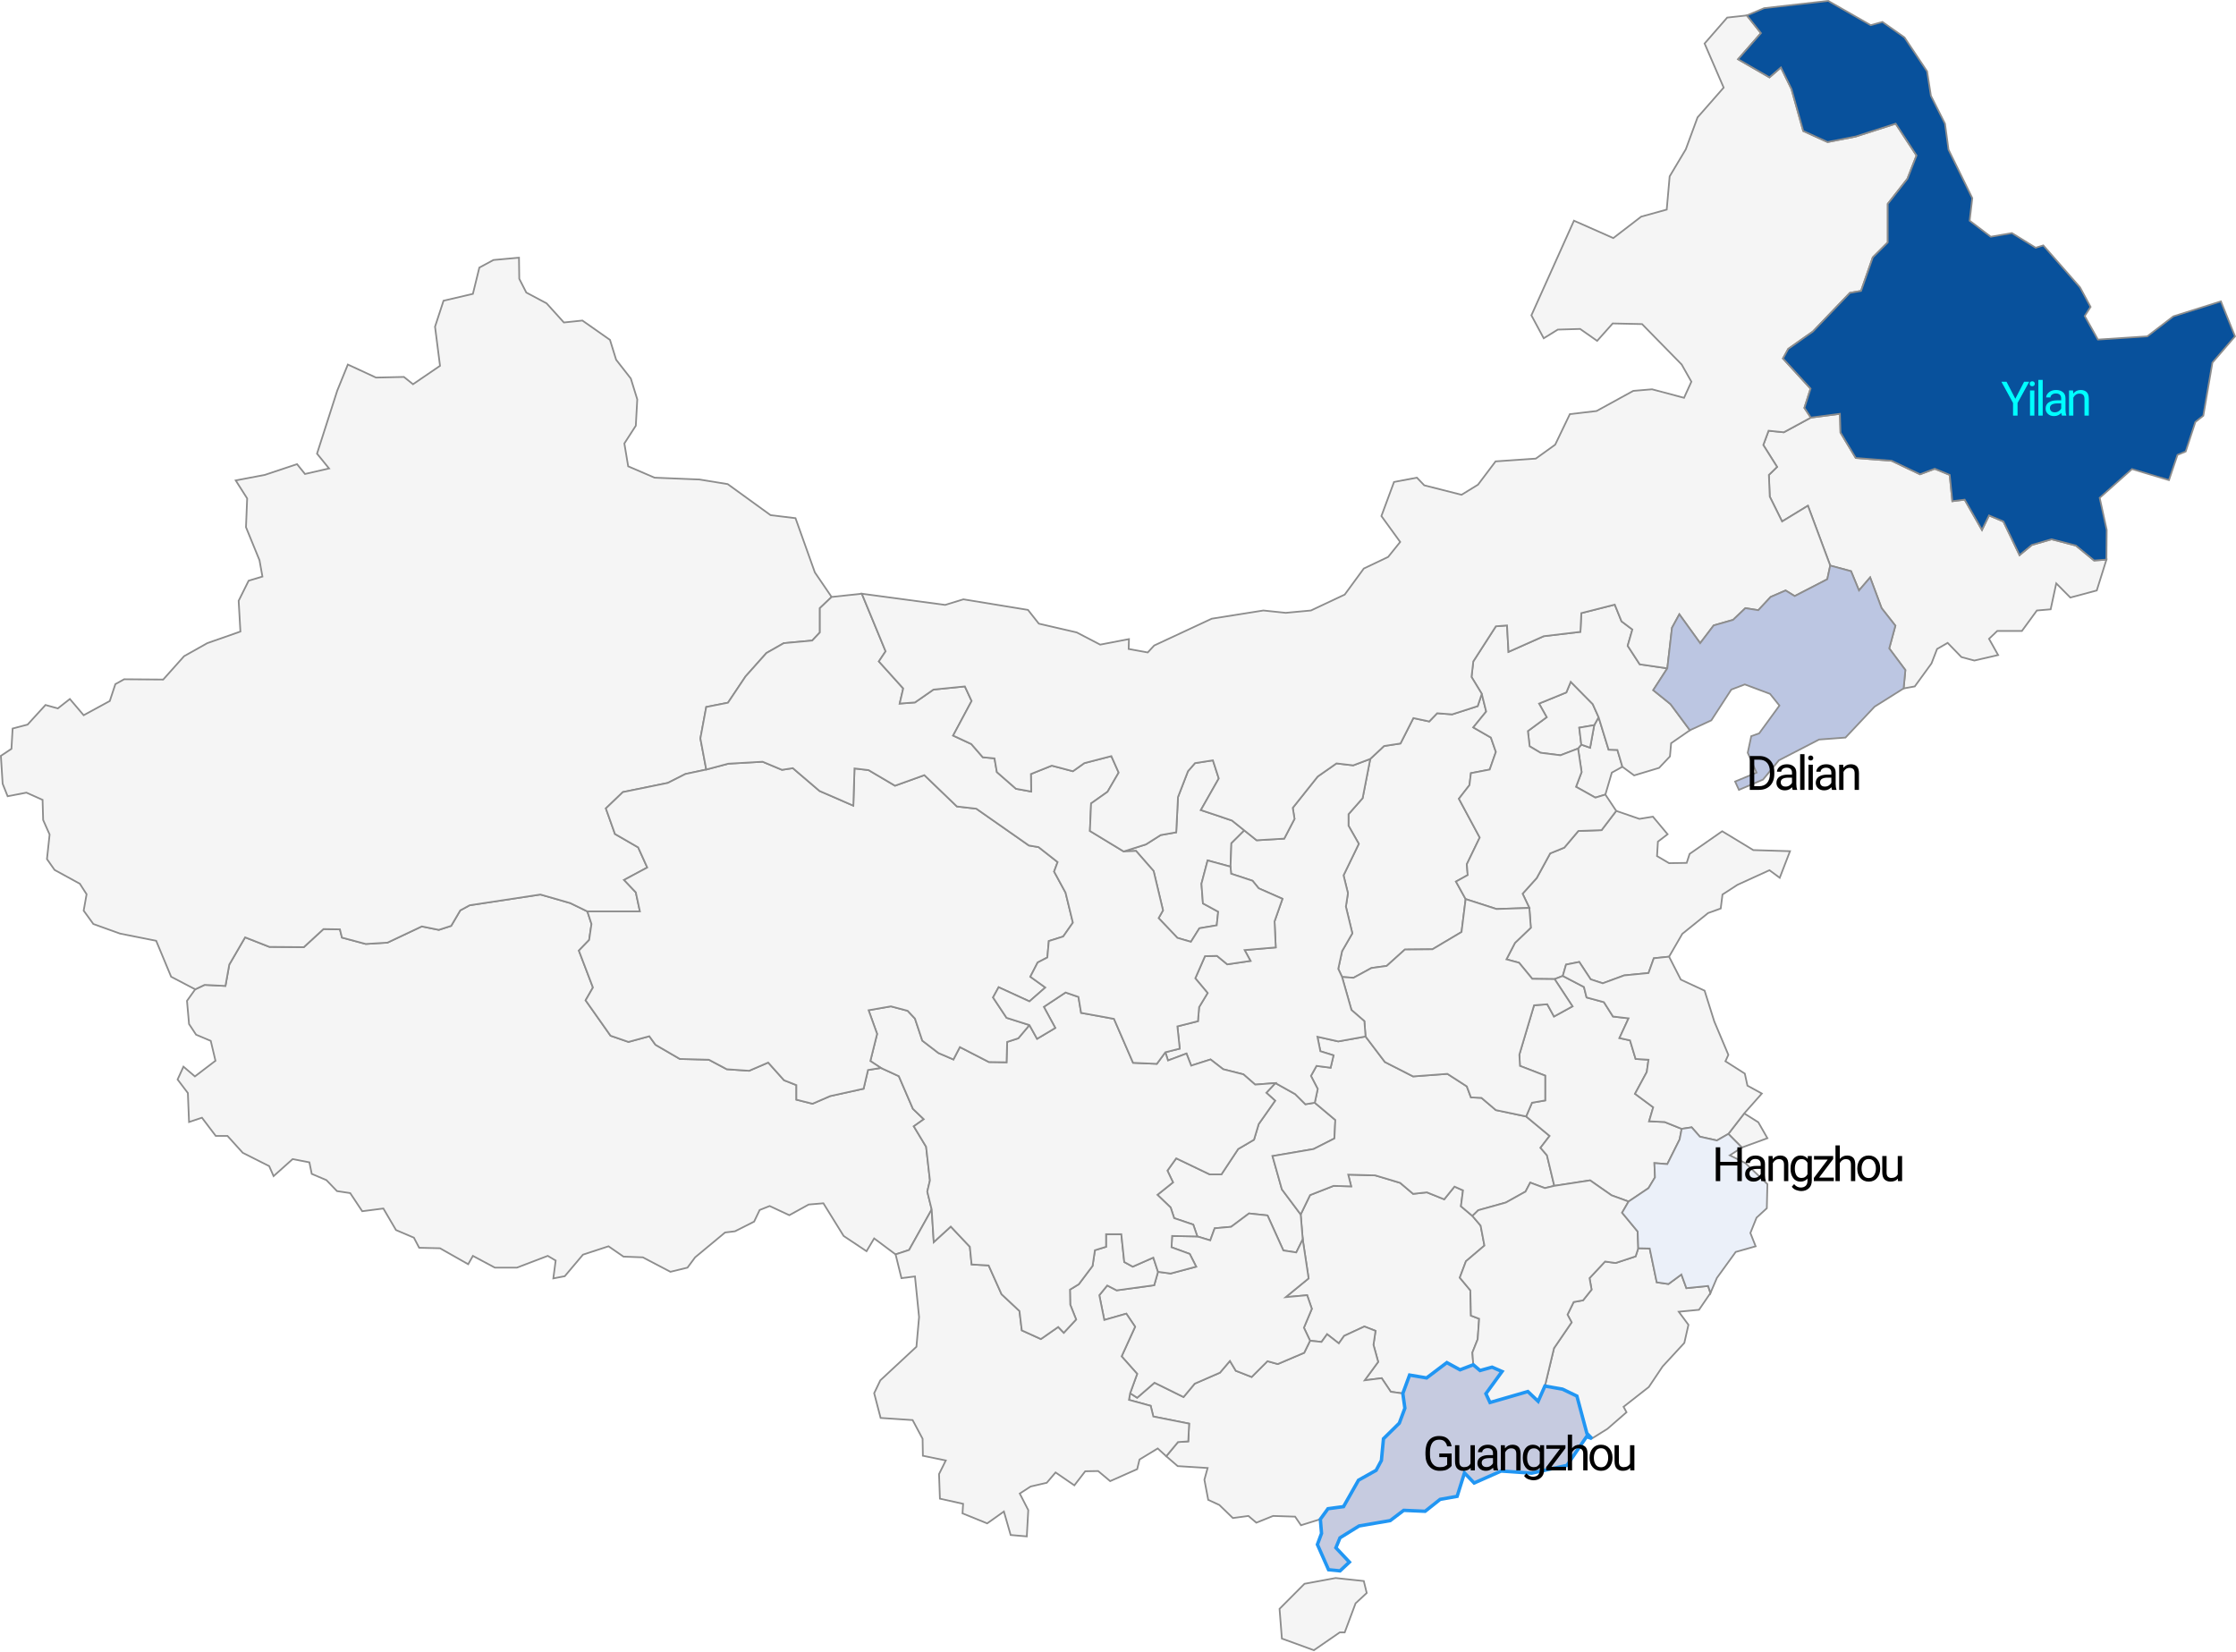
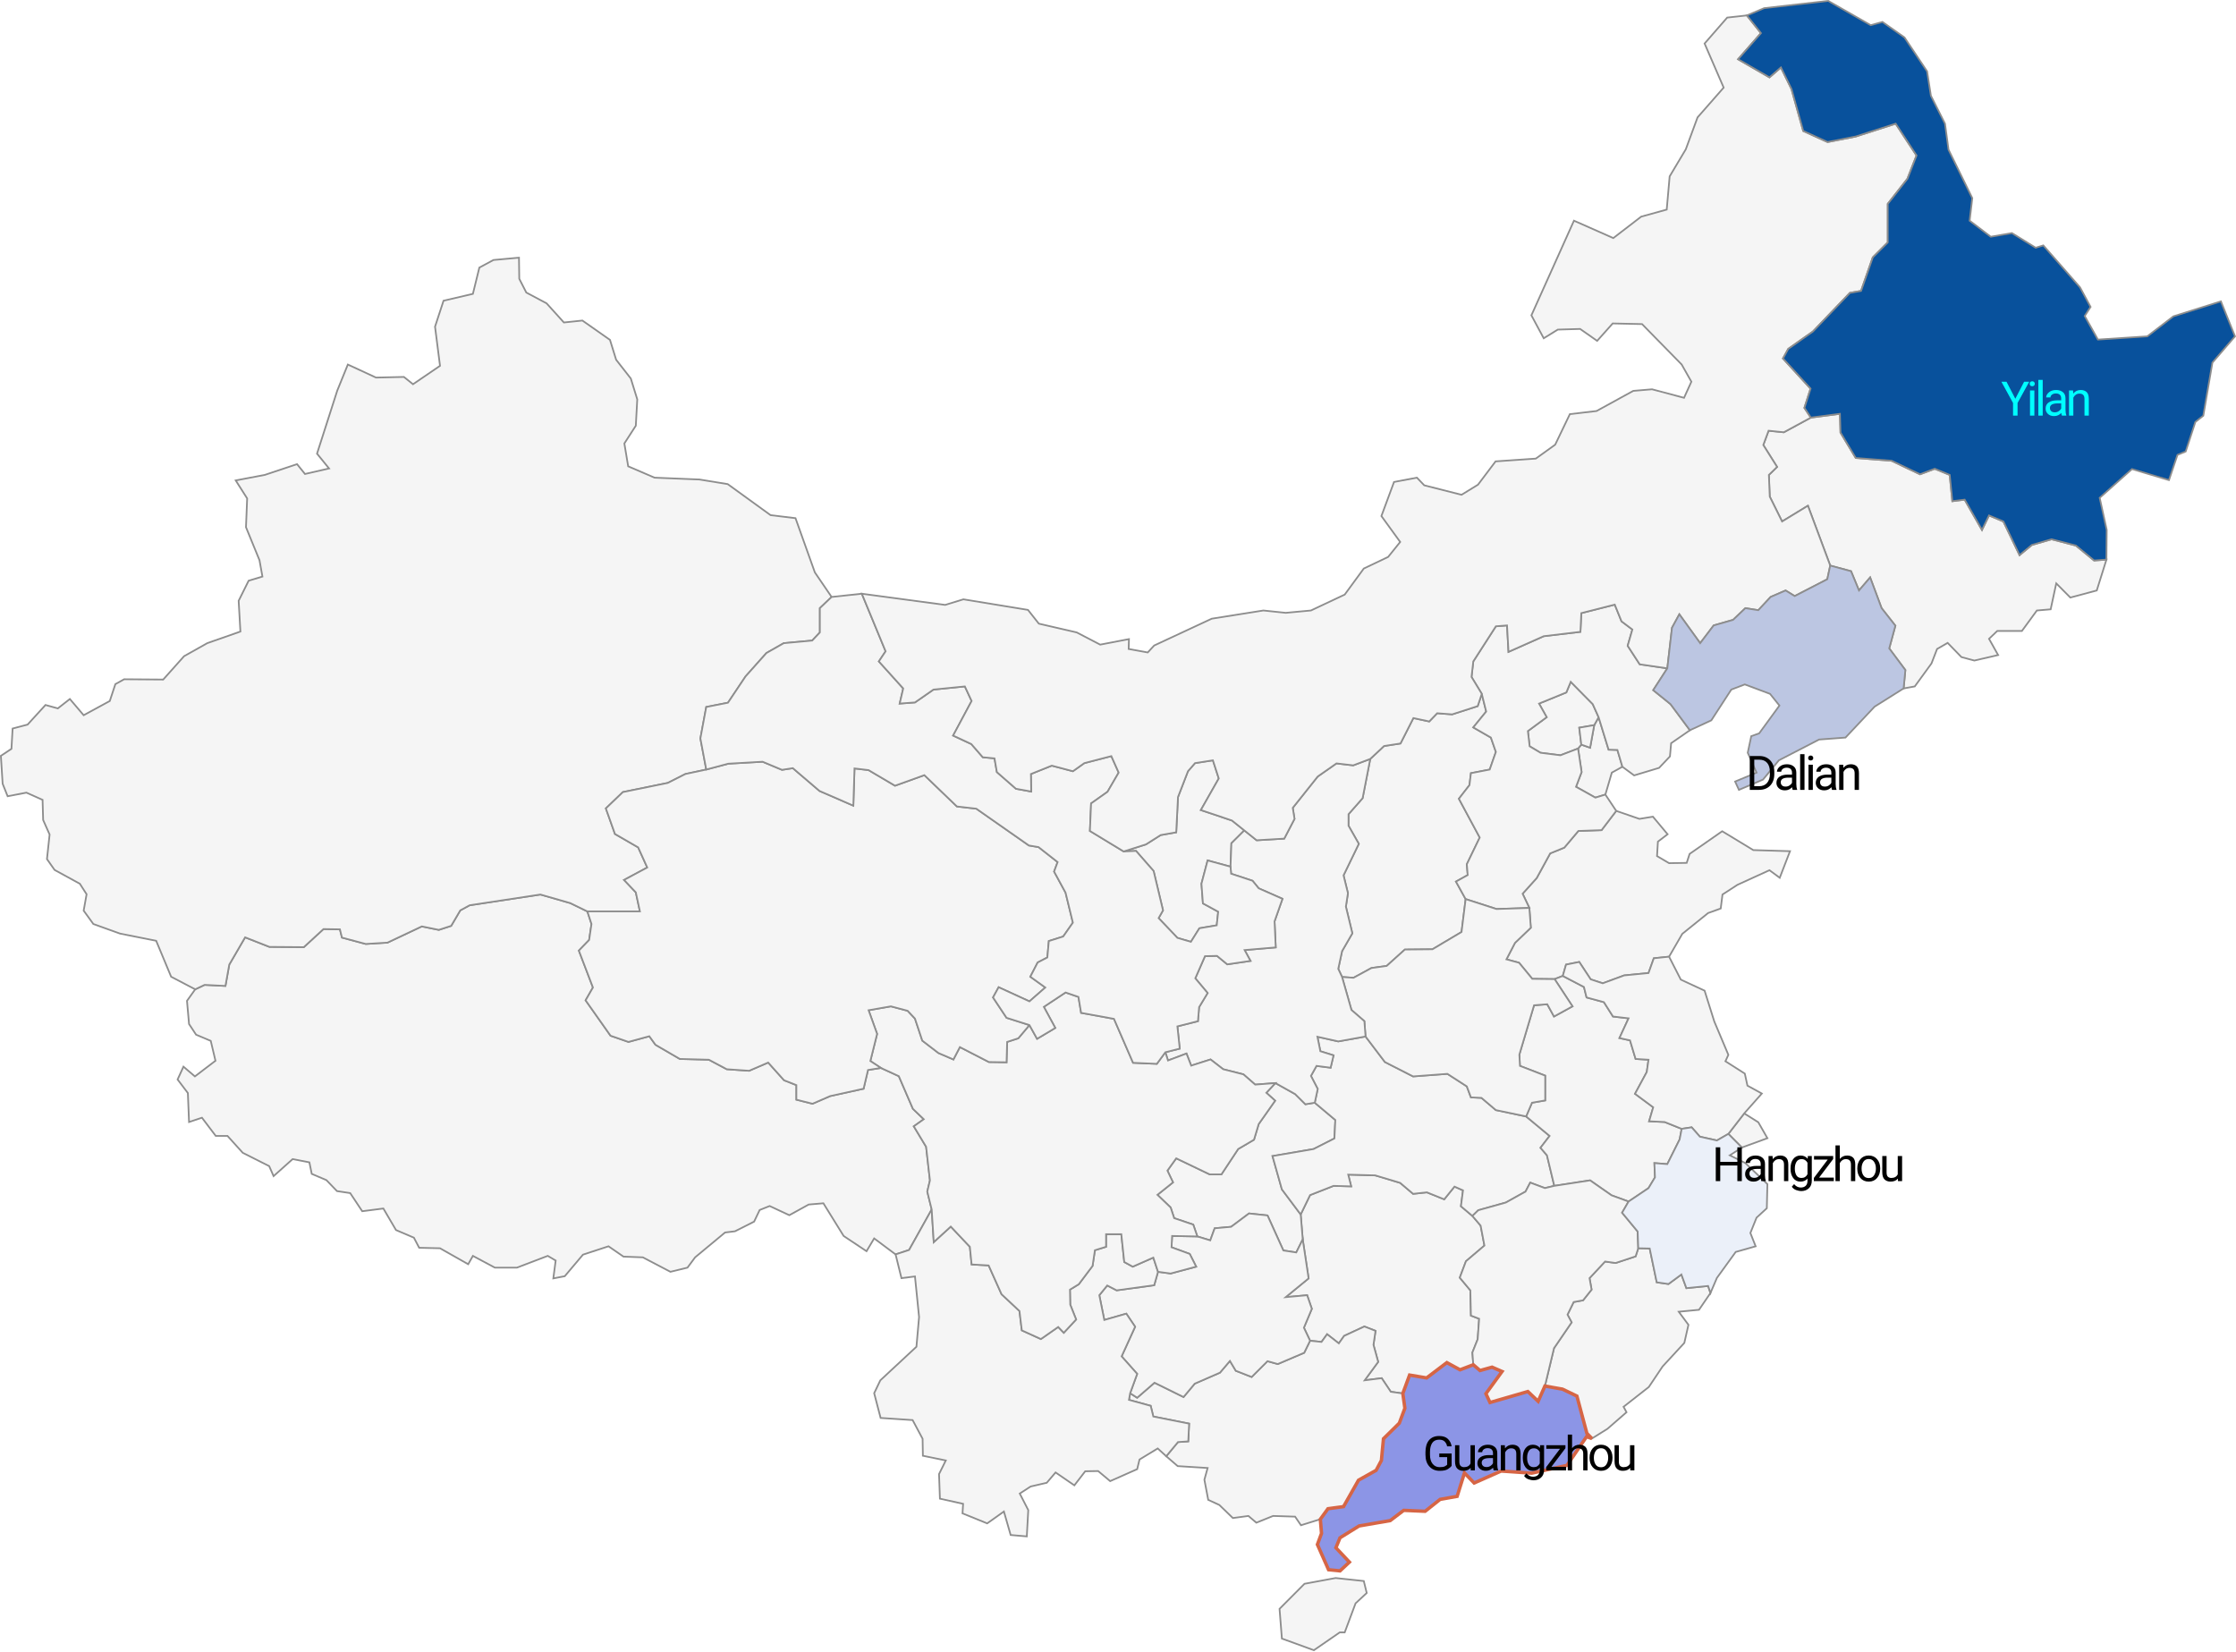
<svg xmlns="http://www.w3.org/2000/svg" viewBox="0 0 173.887 128.402" version="1.1" id="svg8">
  <defs id="defs2" />
  <g id="layer1" transform="translate(-20.40193,-19.6202)">
    <g style="font-family:'Ruda', Helvetica, Arial, sans-serif" id="g3802" transform="matrix(0.2645833,0,0,0.2645833,3.772494,6.6968)">
      <path id="path3713" d="m 235.494,316.728 1.208,3.693 -0.69,4.697 -3.02,3.12 4.14,10.847 -2.156,3.771 7.334,10.4 5.263,1.825 6.125,-1.673 1.812,2.509 7.161,4.168 8.542,0.227 5.263,2.796 6.557,0.452 5.608,-2.416 4.659,5.204 3.624,1.428 v 4.276 l 4.745,1.197 5.177,-2.246 9.835,-2.175 1.294,-5.494 3.797,-0.604 5.263,2.413 4.141,9.601 3.192,3.059 -2.933,2.084 3.623,6.01 1.122,9.876 -0.776,3.299 1.294,5.26 -6.644,11.9 -3.968,1.3 -6.299,-4.699 -2.243,3.76 -6.73,-4.484 -5.953,-9.601 -4.314,0.365 -5.694,3.134 -5.78,-2.696 -2.934,1.167 -1.64,3.421 -5.608,2.832 -2.933,0.363 -8.8,7.303 -2.244,3.025 -5.004,1.223 -8.11,-4.248 -5.694,-0.216 -4.4,-3.033 -7.507,2.456 -5.349,6.334 -3.365,0.646 0.69,-5.25 -2.329,-1.37 -9.06,3.458 h -6.47 l -6.47,-3.457 -1.381,2.45 -8.283,-4.688 -6.126,-0.145 -1.553,-2.966 -5.263,-2.248 -3.71,-6.328 -6.212,0.802 -3.537,-5.331 -3.882,-0.586 -3.106,-3.226 -4.314,-1.836 -0.69,-3.387 -4.918,-0.959 -5.609,5.007 -1.294,-2.943 -7.765,-3.91 -4.486,-4.96 h -3.451 l -4.055,-5.355 -3.797,1.266 -0.345,-8.518 -3.02,-3.982 1.726,-3.77 3.365,2.866 6.04,-4.603 -1.381,-5.838 -4.314,-1.825 -2.07,-3.126 -0.605,-6.816 2.416,-3.385 2.761,-1.311 6.126,0.308 1.122,-6.265 4.659,-8.02 7.16,2.81 10.095,0.078 5.78,-5.314 4.832,0.078 0.604,2.426 6.989,1.874 6.384,-0.39 10.095,-4.772 5.004,1.019 3.624,-1.176 2.674,-4.557 2.761,-1.498 20.793,-3.159 8.8,2.528 z" class="datamap-subunit" style="fill:#f5f5f5;stroke:#8d8d8d;stroke-width:0.5" />
      <path id="path3715" d="m 307.277,224.301 -3.451,3.285 v 7.135 l -2.243,2.394 -8.37,0.769 -5.09,2.896 -6.126,6.865 -5.176,7.737 -6.385,1.255 -1.725,9.239 1.725,9.15 -6.125,1.313 -5.177,2.619 -13.2,2.693 -5.005,4.797 2.675,7.514 6.816,3.937 2.674,5.916 -6.816,3.66 3.452,3.648 1.207,5.605 h -15.443 l -5.004,-2.444 -8.8,-2.528 -20.794,3.16 -2.76,1.497 -2.675,4.557 -3.624,1.176 -5.004,-1.019 -10.095,4.772 -6.384,0.39 -6.989,-1.874 -0.604,-2.426 -4.831,-0.078 -5.78,5.314 -10.095,-0.078 -7.161,-2.81 -4.66,8.02 -1.121,6.265 -6.126,-0.308 -2.76,1.31 -7.076,-3.704 -4.4,-10.568 -10.612,-2.11 -7.851,-2.82 -2.847,-3.93 0.862,-4.815 -1.984,-3.09 -7.42,-4.055 -2.243,-3.191 0.776,-7.218 -1.898,-4.275 -0.172,-5.918 -4.746,-2.116 -5.521,1.059 -1.467,-3.67 -0.518,-8.205 3.106,-2.062 0.345,-5.964 4.4,-1.163 5.263,-5.758 3.624,1.004 3.538,-2.763 4.055,4.768 7.678,-4.18 1.64,-4.958 2.588,-1.433 11.475,0.085 6.126,-6.859 6.816,-3.831 9.75,-3.42 -0.519,-9.038 2.934,-5.9 4.055,-1.22 -0.863,-4.809 -3.969,-9.694 0.345,-8.459 -3.364,-5.294 8.541,-1.622 9.49,-3.162 2.33,2.891 7.075,-1.625 -3.537,-4.35 5.953,-18.547 3.106,-7.647 8.283,3.832 8.196,-0.187 2.675,2.143 7.937,-5.413 -1.467,-11.503 2.502,-7.63 8.628,-2.015 1.898,-7.72 4.142,-2.233 7.506,-0.681 0.086,6.204 2.07,4.046 5.954,3.165 5.09,5.629 5.436,-0.57 8.11,5.688 1.812,5.839 4.314,5.518 1.898,6.13 -0.431,7.738 -3.365,5.212 1.121,6.719 7.765,3.34 13.2,0.54 8.284,1.35 12.596,9.122 7.334,0.89 5.694,15.943 z m 121.307,68.614 -3.796,3.78 -0.26,6.88 -6.729,-1.835 -1.812,6.847 0.432,5.776 4.486,2.443 -0.431,4.008 -5.09,0.862 -2.503,3.989 -3.969,-1.172 -5.521,-5.799 1.294,-2.281 -2.761,-11.562 -5.177,-5.91 -3.623,0.16 6.557,-2.085 4.314,-2.732 4.572,-0.805 0.518,-10.362 2.933,-7.598 2.071,-2.381 5.263,-0.823 1.726,5.334 -5.263,9.285 9.145,3.076 z m 65.053,20.185 -1.207,9.672 -8.542,5.076 -8.11,0.078 -5.35,4.819 -4.486,0.62 -5.263,2.864 -3.365,-0.232 -1.121,-2.4 1.121,-5.204 3.02,-5.23 -1.898,-7.853 0.604,-3.95 -1.294,-5.236 4.486,-9.268 -3.02,-5.312 v -3.395 l 4.142,-4.707 2.243,-11.538 4.055,-3.794 4.832,-0.744 3.796,-7.473 4.659,1 2.33,-2.418 4.4,0.334 7.506,-2.423 1.208,-3.604 1.294,5.192 -3.796,4.666 5.176,2.987 1.467,4.217 -1.812,5.183 -5.522,1.066 -0.431,3.518 -3.106,3.994 6.126,11.403 -3.796,7.85 0.258,3.187 -3.45,1.907 z m 1.985,93.126 2.416,2.836 1.121,5.87 -5.435,4.619 -1.812,4.818 3.106,3.727 0.172,7.425 2.416,0.925 -0.431,6.034 -1.553,3.89 0.259,3.599 -3.883,1.479 -3.882,-2.113 -5.954,4.504 -5.004,-0.843 -1.984,5.404 -3.537,-0.49 -2.675,-4 -5.004,0.632 3.969,-5.419 -1.38,-5.015 0.603,-4.11 -3.278,-1.277 -5.954,2.767 -1.553,2.196 -3.45,-2.692 -1.64,2.267 -3.365,-0.354 -1.812,-3.83 2.33,-5.55 -1.38,-3.998 -6.299,0.572 6.73,-5.515 -1.726,-11.461 -0.604,-7.334 2.761,-5.693 6.902,-2.71 5.177,0.147 -0.863,-3.45 7.938,0.22 7.333,2.204 3.797,3.223 4.055,-0.439 5.09,2.048 3.02,-3.732 2.502,1.099 -0.604,4.678 z m -31.06,110.822 -3.279,3.039 -3.192,8.548 h -1.467 l -7.592,5.231 -9.405,-3.419 -0.69,-8.742 7.334,-7.362 9.145,-1.692 8.283,0.88 z" class="datamap-subunit" style="fill:#f5f5f5;stroke:#8d8d8d;stroke-width:0.5" />
      <path id="path3717" d="m 449.29,372.95 6.04,5.076 -0.259,5.426 -6.126,3.11 -12.079,2.07 2.761,9.78 5.522,7.377 0.604,7.334 -1.898,3.831 -3.796,-0.577 -4.66,-10.297 -5.435,-0.582 -5.263,3.927 -4.831,0.435 -1.294,3.552 -3.797,-1.158 -1.208,-3.483 -5.608,-1.89 -1.035,-3.133 -3.882,-3.725 4.572,-3.663 -1.639,-3.453 2.588,-3.611 9.836,4.714 h 3.451 l 4.918,-7.448 4.659,-2.74 1.38,-4.604 4.832,-6.867 -2.588,-2.322 2.674,-2.854 5.78,3.228 3.02,2.996 z" class="datamap-subunit" style="fill:#f5f5f5;stroke:#8d8d8d;stroke-width:0.5" />
      <path id="path3719" d="m 511.41,376.983 6.903,5.727 -2.675,3.483 1.898,2.217 2.157,8.977 -2.76,0.66 -4.314,-1.614 -1.38,2.639 -5.782,3.217 -8.11,2.261 -1.725,1.676 -3.365,-2.842 0.604,-4.678 -2.502,-1.1 -3.02,3.733 -5.09,-2.048 -4.055,0.44 -3.797,-3.224 -7.333,-2.203 -7.938,-0.22 0.863,3.45 -5.177,-0.147 -6.902,2.71 -2.76,5.692 -5.523,-7.376 -2.76,-9.781 12.078,-2.07 6.126,-3.11 0.259,-5.426 -6.04,-5.076 0.863,-4.047 -1.984,-3.835 1.64,-2.942 4.14,0.529 0.863,-3.63 -3.882,-1.211 -0.863,-4.254 6.126,1.37 8.024,-1.446 5.694,7.509 8.283,4.225 10.094,-0.753 5.695,3.687 1.207,3.226 3.106,0.15 4.228,3.59 z" class="datamap-subunit" style="fill:#f5f5f5;stroke:#8d8d8d;stroke-width:0.5" />
      <path id="path3721" d="m 539.71,274.206 -3.106,1.723 -1.898,6.455 -2.934,0.895 -5.694,-3.178 1.64,-4.336 -1.036,-6.912 0.949,-1.156 2.588,0.909 1.208,-6.631 1.294,-2.332 2.934,9.54 2.588,0.083 z" class="datamap-subunit" style="fill:#f5f5f5;stroke:#8d8d8d;stroke-width:0.5" />
      <path id="path3723" d="m 681.982,213.322 -2.847,9.072 -7.765,2.08 -4.141,-4.166 -1.64,7.623 -4.055,0.345 -4.4,6.017 h -7.247 l -2.416,2.31 2.675,4.773 -6.989,1.613 -3.796,-1.019 -4.055,-4.172 -3.106,1.79 -1.64,4.25 -4.917,6.758 -3.279,0.589 0.518,-5.4 -4.745,-6.367 1.811,-6.669 -4.055,-5.163 -3.365,-9.02 -3.278,3.828 -2.33,-5.66 -6.125,-1.66 -6.557,-17.585 -7.593,4.629 -3.624,-7.31 -0.258,-6.38 2.415,-2.348 -4.055,-6.444 1.553,-4.201 4.487,0.457 7.937,-4.311 8.542,-1.105 0.172,5.508 4.487,7.47 10.526,0.815 8.369,3.978 4.314,-1.625 4.4,1.806 0.776,7.721 3.624,-0.447 5.09,8.898 2.071,-4.26 4.228,1.778 4.745,9.888 3.624,-2.99 5.78,-1.676 7.161,1.852 5.35,4.393 z" class="datamap-subunit" style="fill:#f5f5f5;stroke:#8d8d8d;stroke-width:0.5" />
      <path id="path3725" d="m 575.515,376.088 4.142,2.609 2.674,4.68 -7.506,2.742 -3.969,-4.003 z" class="datamap-subunit" style="fill:#f5f5f5;stroke:#8d8d8d;stroke-width:0.5" />
      <path id="path3727" d="m 553.428,330.027 -4.486,0.467 -1.553,4.343 -7.161,0.696 -6.299,2.318 -3.537,-1.158 -3.365,-5.112 -3.883,0.776 -0.949,3.33 -2.415,0.928 -6.557,-0.077 -3.883,-4.724 -3.71,-1.01 2.502,-4.827 4.66,-4.458 -0.432,-5.815 -1.985,-4.185 4.142,-4.6 3.968,-7.258 4.142,-1.682 4.141,-4.903 6.816,-0.242 4.314,-5.657 6.816,2.348 3.969,-0.647 4.314,5.165 -2.848,2.17 -0.258,4.248 3.537,2.078 5.177,-0.08 0.863,-2.638 9.576,-6.664 9.146,5.543 10.785,0.32 -3.02,7.82 -3.02,-2.228 -9.404,4.292 -4.4,2.852 -0.518,4.105 -3.71,1.339 -7.592,6.12 z" class="datamap-subunit" style="fill:#f5f5f5;stroke:#8d8d8d;stroke-width:0.5" />
      <path id="path3729" d="m 557.138,380.63 -0.604,3.119 -3.624,7.243 -3.796,-0.295 0.173,4.195 -1.898,3.154 -5.867,3.95 -5.004,-1.827 -6.299,-4.396 -10.526,1.614 -2.157,-8.977 -1.898,-2.217 2.675,-3.483 -6.902,-5.727 1.725,-4.033 3.883,-0.674 v -7.284 l -7.42,-2.866 -0.173,-3.327 4.314,-14.484 3.883,-0.307 1.984,3.601 5.436,-2.987 -5.263,-8.007 2.415,-0.927 6.212,3.243 0.777,3.08 5.09,1.383 2.675,4.215 4.573,0.536 -2.675,5.796 3.106,0.684 1.64,5.46 3.796,0.227 -0.518,3.625 -3.451,6.391 5.349,3.968 -1.208,4.103 4.573,0.223 z" class="datamap-subunit" style="fill:#f5f5f5;stroke:#8d8d8d;stroke-width:0.5" />
      <path id="path3731" d="m 532.721,259.643 -1.294,2.332 -4.4,0.748 0.604,4.974 -0.95,1.156 -5.176,1.98 -5.867,-0.742 -3.192,-1.898 -0.518,-4.473 5.522,-4.077 -2.243,-4.01 8.024,-3.271 1.294,-3.114 6.47,6.552 z" class="datamap-subunit" style="fill:#f5f5f5;stroke:#8d8d8d;stroke-width:0.5" />
      <path id="path3733" d="m 527.63,267.697 -0.603,-4.974 4.4,-0.748 -1.208,6.63 z m 25.28,-22.42 -4.141,6.413 5.09,4.11 5.695,7.67 -5.522,3.813 -0.345,3.88 -3.192,3.371 -7.334,2.215 -3.451,-2.543 -1.467,-4.94 -2.588,-0.082 -2.934,-9.54 -1.725,-3.844 -6.471,-6.552 -1.294,3.114 -8.024,3.27 2.243,4.011 -5.522,4.077 0.518,4.473 3.192,1.898 5.867,0.742 5.177,-1.98 1.035,6.912 -1.64,4.336 5.695,3.178 2.934,-0.895 3.192,4.793 -4.314,5.657 -6.816,0.242 -4.141,4.903 -4.142,1.682 -3.968,7.258 -4.142,4.6 1.985,4.185 -9.663,0.315 -9.06,-2.919 -2.847,-5.148 3.451,-1.907 -0.258,-3.187 3.796,-7.85 -6.126,-11.403 3.106,-3.994 0.431,-3.518 5.522,-1.066 1.812,-5.183 -1.467,-4.217 -5.176,-2.987 3.796,-4.666 -1.294,-5.192 -3.02,-4.968 0.518,-4.57 6.643,-10.323 3.279,-0.257 0.431,7.776 10.353,-4.607 10.785,-1.283 0.259,-5.498 9.836,-2.502 1.984,4.911 3.192,2.403 -1.38,4.787 3.537,5.44 z" class="datamap-subunit" style="fill:#f5f5f5;stroke:#8d8d8d;stroke-width:0.5" />
      <path id="path3735" d="m 512.36,315.704 0.431,5.815 -4.659,4.458 -2.502,4.827 3.71,1.01 3.883,4.724 6.557,0.077 5.263,8.007 -5.436,2.987 -1.984,-3.6 -3.883,0.306 -4.314,14.484 0.173,3.327 7.42,2.866 v 7.284 l -3.883,0.674 -1.725,4.033 -8.887,-1.865 -4.228,-3.59 -3.106,-0.15 -1.207,-3.226 -5.695,-3.687 -10.094,0.753 -8.283,-4.225 -5.694,-7.509 -0.345,-4.498 -3.797,-3.29 -2.76,-9.7 3.364,0.233 5.263,-2.864 4.487,-0.62 5.349,-4.819 8.11,-0.078 8.542,-5.076 1.207,-9.672 9.06,2.919 z" class="datamap-subunit" style="fill:#f5f5f5;stroke:#8d8d8d;stroke-width:0.5" />
      <path id="path3737" d="m 465.597,271.904 -2.243,11.538 -4.142,4.707 v 3.395 l 3.02,5.312 -4.486,9.268 1.294,5.236 -0.604,3.95 1.898,7.854 -3.02,5.23 -1.121,5.204 1.121,2.399 2.761,9.698 3.797,3.29 0.345,4.5 -8.024,1.444 -6.126,-1.369 0.863,4.254 3.882,1.212 -0.862,3.629 -4.142,-0.529 -1.64,2.942 1.985,3.835 -0.862,4.047 -2.761,0.449 -3.02,-2.996 -5.78,-3.228 -5.954,0.451 -3.451,-3.01 -5.953,-1.508 -3.71,-2.871 -5.695,1.814 -1.38,-3.555 -5.435,2.043 -0.777,-2.422 4.228,-1.062 -0.69,-6.542 6.039,-1.527 0.345,-4.134 2.502,-4.15 -3.624,-4.319 2.848,-6.511 3.537,-0.078 3.02,2.485 6.816,-1.009 -1.726,-3.188 9.146,-0.78 -0.346,-7.665 2.33,-6.616 -6.989,-3.086 -1.811,-2.221 -6.299,-2.067 -0.172,-2.071 0.259,-6.88 3.796,-3.781 3.623,2.897 8.11,-0.482 3.02,-5.805 -0.517,-3.24 7.333,-9.209 5.522,-3.856 4.918,0.575 z" class="datamap-subunit" style="fill:#f5f5f5;stroke:#8d8d8d;stroke-width:0.5" />
      <path id="path3741" d="m 575.515,376.088 -4.659,6.028 -3.365,1.929 -5.004,-1.112 -2.416,-2.748 -2.933,0.446 -5.004,-2.009 -4.573,-0.223 1.208,-4.103 -5.35,-3.968 3.452,-6.39 0.518,-3.626 -3.797,-0.227 -1.639,-5.46 -3.106,-0.684 2.675,-5.796 -4.573,-0.536 -2.675,-4.215 -5.09,-1.383 -0.777,-3.08 -6.212,-3.243 0.95,-3.331 3.882,-0.776 3.365,5.112 3.537,1.158 6.299,-2.318 7.16,-0.696 1.554,-4.343 4.486,-0.467 3.451,6.743 6.989,3.24 2.847,9.052 4.141,9.812 -0.863,1.892 5.695,3.624 0.776,3.537 4.228,2.327 z" class="datamap-subunit" style="fill:#f5f5f5;stroke:#8d8d8d;stroke-width:0.5" />
      <path id="path3745" d="m 565.593,428.884 -3.365,4.927 -5.953,0.57 2.847,3.842 -1.207,5.32 -6.385,6.92 -4.055,6.044 -7.42,5.81 0.863,1.607 -5.608,4.878 -4.573,2.85 -1.467,-1.53 -2.933,-10.952 -4.228,-2.032 -5.177,-0.911 2.675,-11.128 5.177,-7.586 -1.208,-2.277 1.812,-3.708 2.76,-0.5 2.503,-3.146 -0.604,-3.37 4.572,-4.89 3.106,0.433 5.867,-1.946 0.777,-2.382 3.365,0.072 2.07,9.933 3.452,0.502 3.796,-2.799 1.466,4.017 6.385,-0.645 z" class="datamap-subunit" style="fill:#f5f5f5;stroke:#8d8d8d;stroke-width:0.5" />
      <path id="path3747" d="m 541.522,401.997 -1.898,3.282 4.572,5.525 0.173,4.923 -0.777,2.382 -5.867,1.946 -3.106,-0.432 -4.572,4.89 0.604,3.369 -2.502,3.146 -2.761,0.5 -1.812,3.708 1.208,2.277 -5.177,7.586 -2.675,11.128 -1.984,4.483 -3.02,-2.87 -11.13,3.22 -1.207,-2.59 4.745,-6.53 -2.934,-1.267 -3.537,0.986 -1.984,-1.69 -0.26,-3.598 1.554,-3.89 0.431,-6.035 -2.416,-0.925 -0.172,-7.425 -3.106,-3.727 1.812,-4.818 5.435,-4.62 -1.121,-5.87 -2.416,-2.835 1.725,-1.676 8.11,-2.261 5.781,-3.217 1.38,-2.639 4.314,1.613 2.761,-0.66 10.526,-1.613 6.299,4.396 z" class="datamap-subunit" style="fill:#f5f5f5;stroke:#8d8d8d;stroke-width:0.5" />
      <path id="path3751" d="m 475.174,458.4 0.604,4.337 -1.64,4.394 -4.658,4.59 -0.604,6.375 -1.553,2.901 -5.177,2.897 -4.4,7.767 -4.573,0.617 -2.243,3.082 -5.695,1.778 -1.725,-2.531 -6.471,-0.205 -4.918,1.984 -2.33,-1.984 -4.572,0.616 -3.969,-3.837 -3.278,-1.51 -1.122,-5.915 0.95,-3.449 -8.801,-0.552 -3.365,-2.905 3.451,-4.158 3.02,-0.208 0.259,-5.214 -10.526,-2.09 -0.777,-3.142 -6.384,-1.748 0.345,-1.96 2.07,1.33 5.09,-4.416 8.542,4.206 3.279,-3.925 7.42,-3.233 2.933,-3.45 1.726,2.887 4.659,1.83 4.659,-4.647 3.02,0.846 7.765,-3.317 1.725,-3.536 3.365,0.354 1.64,-2.267 3.45,2.692 1.553,-2.196 5.954,-2.767 3.278,1.278 -0.604,4.11 1.38,5.014 -3.968,5.419 5.004,-0.633 2.675,4 z" class="datamap-subunit" style="fill:#f5f5f5;stroke:#8d8d8d;stroke-width:0.5" />
      <path id="path3753" d="m 445.753,413.123 1.726,11.461 -6.73,5.515 6.298,-0.572 1.38,3.999 -2.329,5.55 1.812,3.83 -1.725,3.535 -7.766,3.317 -3.02,-0.846 -4.658,4.646 -4.66,-1.829 -1.725,-2.888 -2.933,3.451 -7.42,3.233 -3.279,3.925 -8.541,-4.206 -5.09,4.416 -2.071,-1.33 2.07,-5.686 -4.572,-5.143 3.968,-8.71 -2.588,-3.84 -6.47,1.85 -1.468,-7.274 2.33,-2.863 2.76,1.432 11.044,-1.504 1.122,-3.947 3.71,0.503 7.506,-2.013 -1.898,-3.748 -5.35,-1.95 0.173,-3.328 7.42,0.145 3.797,1.158 1.294,-3.552 4.831,-0.435 5.263,-3.927 5.436,0.582 4.659,10.297 3.796,0.577 z" class="datamap-subunit" style="fill:#f5f5f5;stroke:#8d8d8d;stroke-width:0.5" />
      <path id="path3755" d="m 403.218,422.645 -1.122,3.947 -11.043,1.504 -2.761,-1.432 -2.33,2.863 1.467,7.275 6.471,-1.85 2.588,3.84 -3.968,8.709 4.572,5.143 -2.07,5.686 -0.345,1.96 6.384,1.748 0.777,3.142 10.526,2.09 -0.26,5.214 -3.019,0.208 -3.451,4.158 -2.502,-2.285 -5.35,3.254 -0.69,2.833 -7.937,3.517 -3.538,-2.964 -3.796,0.069 -3.192,4.135 -5.522,-3.79 -2.588,3.033 -4.746,1.101 -3.192,2.063 2.502,4.873 -0.431,7.726 -4.745,-0.41 -1.985,-6.905 -4.918,3.49 -7.247,-2.942 0.172,-2.81 -6.815,-1.51 -0.26,-7.227 1.985,-4.005 -6.73,-1.384 -0.086,-4.991 -2.933,-5.496 -9.405,-0.627 -1.898,-7.268 1.812,-3.788 10.612,-9.868 0.777,-8.726 -1.208,-11.938 -3.969,0.502 -1.725,-6.98 3.968,-1.3 6.644,-11.9 0.604,9.587 5.004,-4.567 5.608,5.941 0.518,5.194 5.004,0.288 3.796,8.466 5.263,4.926 0.69,5.69 5.608,2.552 5.09,-3.546 1.64,1.703 3.624,-3.907 -1.726,-4.346 -0.086,-4.431 2.588,-1.576 4.055,-5.387 0.69,-4.614 3.279,-1.012 v -3.692 h 4.486 l 0.863,8.166 2.502,1.368 6.04,-2.666 z" class="datamap-subunit" style="fill:#f5f5f5;stroke:#8d8d8d;stroke-width:0.5" />
      <path id="path3757" d="m 405.375,358.117 0.777,2.422 5.435,-2.043 1.38,3.555 5.695,-1.814 3.71,2.87 5.953,1.509 3.451,3.01 5.953,-0.451 -2.674,2.854 2.588,2.322 -4.832,6.867 -1.38,4.605 -4.659,2.74 -4.918,7.447 h -3.451 l -9.836,-4.714 -2.588,3.61 1.64,3.454 -4.573,3.663 3.882,3.725 1.035,3.133 5.608,1.89 1.208,3.483 -7.42,-0.145 -0.172,3.329 5.35,1.95 1.897,3.747 -7.506,2.013 -3.71,-0.503 -1.38,-4.176 -6.04,2.666 -2.502,-1.368 -0.863,-8.166 h -4.486 v 3.692 l -3.279,1.012 -0.69,4.614 -4.055,5.387 -2.588,1.576 0.086,4.431 1.726,4.346 -3.624,3.907 -1.64,-1.703 -5.09,3.546 -5.608,-2.552 -0.69,-5.69 -5.263,-4.926 -3.796,-8.466 -5.004,-0.288 -0.518,-5.194 -5.608,-5.94 -5.004,4.566 -0.604,-9.587 -1.294,-5.26 0.776,-3.3 -1.122,-9.875 -3.623,-6.01 2.933,-2.084 -3.192,-3.059 -4.141,-9.6 -5.263,-2.414 -3.106,-2.04 1.984,-7.967 -2.502,-6.951 6.557,-1.15 4.918,1.303 2.157,2.296 2.157,6.48 4.745,3.643 4.4,1.893 1.898,-3.637 8.542,4.393 5.177,0.076 0.172,-5.988 3.279,-1.064 3.278,-3.886 2.244,4.038 5.349,-3.199 -3.365,-6.195 6.385,-4.226 3.796,1.308 0.776,4.68 9.663,1.76 5.608,12.923 6.989,0.302 z" class="datamap-subunit" style="fill:#f5f5f5;stroke:#8d8d8d;stroke-width:0.5" />
      <path id="path3759" d="m 365.428,350.131 -3.278,3.886 -3.279,1.064 -0.172,5.988 -5.177,-0.076 -8.542,-4.393 -1.898,3.637 -4.4,-1.893 -4.745,-3.643 -2.157,-6.48 -2.157,-2.296 -4.918,-1.303 -6.557,1.15 2.502,6.951 -1.984,7.968 3.106,2.04 -3.797,0.603 -1.294,5.494 -9.835,2.175 -5.177,2.246 -4.745,-1.197 v -4.276 l -3.624,-1.428 -4.66,-5.204 -5.607,2.416 -6.557,-0.452 -5.263,-2.796 -8.542,-0.227 -7.16,-4.168 -1.813,-2.509 -6.125,1.673 -5.263,-1.825 -7.334,-10.4 2.157,-3.77 -4.141,-10.848 3.02,-3.12 0.69,-4.697 -1.208,-3.693 h 15.443 l -1.207,-5.605 -3.452,-3.647 6.816,-3.661 -2.674,-5.916 -6.816,-3.937 -2.675,-7.514 5.004,-4.797 13.2,-2.693 5.178,-2.62 6.125,-1.311 6.471,-1.725 10.095,-0.575 5.694,2.382 3.192,-0.492 7.852,6.708 9.922,4.311 0.345,-10.937 4.141,0.492 7.765,4.583 8.628,-3.107 9.577,9.213 5.694,0.649 15.444,10.808 2.847,0.482 5.608,4.4 -1.035,2.791 3.365,6.192 2.156,8.827 -2.847,4.073 -4.227,1.328 -0.432,4.83 -2.847,1.476 -2.157,4.184 4.4,3.165 -4.659,4.079 -9.059,-4.156 -1.64,3.003 3.97,5.98 z" class="datamap-subunit" style="fill:#f5f5f5;stroke:#8d8d8d;stroke-width:0.5" />
      <path id="path3761" d="m 393.124,299.1 3.623,-0.16 5.177,5.91 2.76,11.563 -1.293,2.281 5.521,5.799 3.97,1.172 2.501,-3.99 5.09,-0.861 0.432,-4.008 -4.486,-2.443 -0.432,-5.776 1.812,-6.847 6.73,1.836 0.172,2.07 6.299,2.068 1.811,2.221 6.989,3.086 -2.33,6.616 0.346,7.666 -9.146,0.779 1.726,3.188 -6.816,1.01 -3.02,-2.486 -3.537,0.078 -2.848,6.511 3.624,4.32 -2.502,4.149 -0.345,4.134 -6.04,1.527 0.69,6.542 -4.227,1.062 -2.502,3.405 -6.989,-0.302 -5.608,-12.922 -9.663,-1.76 -0.776,-4.681 -3.796,-1.308 -6.385,4.226 3.365,6.195 -5.35,3.199 -2.243,-4.038 -6.73,-2.14 -3.968,-5.98 1.64,-3.003 9.058,4.156 4.66,-4.079 -4.4,-3.165 2.156,-4.184 2.847,-1.476 0.432,-4.83 4.227,-1.328 2.847,-4.073 -2.156,-8.827 -3.365,-6.192 1.035,-2.79 -5.608,-4.401 -2.847,-0.482 -15.444,-10.808 -5.694,-0.65 -9.577,-9.212 -8.628,3.107 -7.765,-4.583 -4.141,-0.492 -0.345,10.937 -9.922,-4.311 -7.852,-6.708 -3.192,0.492 -5.694,-2.382 -10.095,0.575 -6.47,1.725 -1.726,-9.151 1.725,-9.239 6.385,-1.255 5.176,-7.737 6.126,-6.865 5.09,-2.896 8.37,-0.769 2.243,-2.394 v -7.135 l 3.45,-3.285 8.888,-0.953 6.988,16.922 -1.984,2.974 7.16,7.94 -1.035,4.449 4.487,-0.335 5.435,-3.777 9.232,-0.925 1.985,4.283 -5.436,10.168 5.35,2.484 3.364,3.879 3.451,0.33 0.69,4.025 5.609,4.907 4.486,0.816 -0.086,-5.15 6.125,-2.46 6.212,1.641 3.365,-2.381 7.938,-2.058 2.157,4.85 -3.279,5.64 -4.831,3.417 -0.345,8.09 z" class="datamap-subunit" style="fill:#f5f5f5;stroke:#8d8d8d;stroke-width:0.5" />
      <path id="path3763" d="m 576.292,53.375 4.141,5.2 -6.73,7.684 9.232,5.324 3.365,-2.918 3.106,6.343 3.451,12.33 7.161,3.255 8.283,-1.626 11.734,-3.773 6.125,9.349 -2.674,6.84 -5.78,7.377 v 11.332 l -4.401,4.392 -3.451,9.867 -3.279,0.576 -10.87,11.356 -7.248,5.102 -1.553,2.821 8.11,8.871 -1.812,5.648 1.898,2.856 -7.937,4.311 -4.487,-0.457 -1.553,4.2 4.055,6.445 -2.415,2.348 0.258,6.38 3.624,7.31 7.593,-4.63 6.557,17.586 -0.863,4.016 -9.577,4.951 -2.675,-1.647 -4.4,1.907 -3.623,3.89 -3.797,-0.605 -3.623,3.446 -5.695,1.632 -3.968,5.22 -6.126,-8.487 -2.157,3.953 -1.38,11.928 -8.11,-1.186 -3.538,-5.44 1.38,-4.788 -3.192,-2.403 -1.984,-4.91 -9.836,2.501 -0.259,5.498 -10.785,1.283 -10.353,4.607 -0.431,-7.776 -3.279,0.257 -6.643,10.323 -0.518,4.57 3.02,4.968 -1.208,3.604 -7.506,2.423 -4.4,-0.334 -2.33,2.418 -4.66,-1 -3.795,7.473 -4.832,0.744 -4.055,3.794 -5.004,1.891 -4.918,-0.575 -5.522,3.856 -7.333,9.21 0.517,3.239 -3.02,5.805 -8.11,0.482 -3.623,-2.897 -3.624,-2.905 -9.145,-3.076 5.263,-9.285 -1.726,-5.334 -5.263,0.823 -2.07,2.381 -2.934,7.598 -0.518,10.362 -4.572,0.805 -4.314,2.732 -6.557,2.085 -9.922,-6.025 0.345,-8.09 4.831,-3.417 3.279,-5.64 -2.157,-4.849 -7.938,2.058 -3.365,2.381 -6.212,-1.641 -6.125,2.46 0.086,5.15 -4.486,-0.816 -5.609,-4.907 -0.69,-4.026 -3.45,-0.33 -3.366,-3.878 -5.349,-2.484 5.436,-10.168 -1.985,-4.283 -9.232,0.925 -5.435,3.777 -4.487,0.335 1.036,-4.448 -7.161,-7.941 1.984,-2.974 -6.988,-16.922 24.503,3.288 5.349,-1.642 18.98,3.11 3.193,4.044 11.13,2.573 6.902,3.59 8.456,-1.623 -0.087,2.9 5.608,1.022 1.898,-2.044 16.91,-7.878 15.186,-2.412 6.557,0.69 7.42,-0.69 9.922,-4.668 5.608,-7.66 7.161,-3.415 3.537,-4.399 -5.521,-7.616 3.71,-10.018 6.73,-1.26 2.156,2.249 10.958,2.781 4.831,-2.961 5.177,-6.858 11.82,-0.816 5.694,-4.09 4.314,-8.977 7.851,-0.92 10.785,-5.92 5.522,-0.465 9.404,2.504 2.157,-4.736 -2.847,-5.043 -11.648,-11.888 -8.627,-0.19 -4.573,5.117 -5.004,-3.503 -6.557,0.19 -4.142,2.557 -3.623,-6.74 12.51,-27.824 11.561,5.112 8.197,-6.297 7.506,-2.076 0.863,-9.764 4.745,-7.96 3.451,-9.37 7.679,-8.759 -5.608,-12.956 6.643,-7.624 z" class="datamap-subunit" style="fill:#f5f5f5;stroke:#8d8d8d;stroke-width:0.5" />
      <path id="path3765" d="m 681.982,213.322 -3.623,0.263 -5.35,-4.393 -7.16,-1.852 -5.781,1.676 -3.624,2.99 -4.745,-9.888 -4.228,-1.778 -2.07,4.26 -5.091,-8.898 -3.624,0.447 -0.776,-7.721 -4.4,-1.806 -4.314,1.625 -8.37,-3.978 -10.525,-0.815 -4.487,-7.47 -0.172,-5.508 -8.542,1.105 -1.898,-2.856 1.812,-5.648 -8.11,-8.87 1.553,-2.822 7.247,-5.102 10.871,-11.356 3.279,-0.576 3.451,-9.867 4.4,-4.392 V 108.76 l 5.78,-7.377 2.675,-6.84 -6.125,-9.35 -11.734,3.774 -8.283,1.626 -7.16,-3.255 -3.452,-12.33 -3.106,-6.343 -3.365,2.918 -9.232,-5.324 6.73,-7.683 -4.141,-5.201 5.09,-2.133 18.809,-2.14 12.51,7.143 3.451,-0.956 6.471,4.555 6.643,9.968 1.122,7.161 4.141,8.22 1.036,7.63 6.988,14.249 -0.776,6.635 6.212,4.72 6.212,-1.08 6.988,4.31 2.243,-0.685 10.785,12.32 3.106,5.757 -1.725,2.672 3.882,6.928 14.495,-0.946 7.679,-5.886 13.977,-4.395 4.141,10.281 -6.643,7.723 -2.675,15.603 -2.33,1.838 -2.847,8.68 -2.415,0.999 -2.503,7.414 -10.87,-3.247 -9.491,8.452 2.07,9.435 z" class="datamap-subunit" style="fill:#08519c;stroke:#8d8d8d;stroke-width:0.5" />
      <path id="path3739" d="m 622.364,251.185 -8.541,5.368 -8.542,9.074 -7.765,0.58 -11.82,6.108 -4.659,5.661 -7.075,3.023 -1.121,-2.45 6.298,-2.62 -2.588,-5.838 1.035,-4.878 2.33,-0.83 5.953,-8.164 -2.761,-3.437 -7.42,-2.776 -3.969,1.515 -5.867,9.039 -6.298,2.91 -5.695,-7.67 -5.09,-4.11 4.141,-6.412 1.38,-11.928 2.158,-3.953 6.126,8.487 3.968,-5.22 5.695,-1.632 3.623,-3.446 3.797,0.604 3.623,-3.889 4.4,-1.907 2.675,1.647 9.577,-4.951 0.863,-4.016 6.125,1.66 2.33,5.66 3.278,-3.827 3.365,9.02 4.055,5.162 -1.811,6.67 4.745,6.367 z" class="datamap-subunit" style="fill:#bcc6e2;stroke:#8d8d8d;stroke-width:0.5" />
      <path id="path3743" d="m 570.856,382.116 3.969,4.003 -3.537,2.291 4.572,2.287 6.471,6.176 -0.172,7.094 -3.02,2.768 -1.812,4.504 1.553,3.91 -5.867,1.661 -5.522,7.63 -1.898,4.444 -0.69,-2.077 -6.385,0.645 -1.466,-4.017 -3.796,2.799 -3.452,-0.502 -2.07,-9.933 -3.365,-0.072 -0.173,-4.923 -4.572,-5.525 1.898,-3.282 5.867,-3.95 1.898,-3.155 -0.173,-4.195 3.796,0.295 3.624,-7.243 0.604,-3.118 2.933,-0.446 2.416,2.748 5.004,1.112 z" class="datamap-subunit" style="fill:#ebf0f9;stroke:#8d8d8d;stroke-width:0.5" />
-       <path id="path3749" d="m 495.88,449.969 1.985,1.69 3.537,-0.986 2.934,1.268 -4.745,6.529 1.207,2.59 11.13,-3.22 3.02,2.87 1.984,-4.483 5.177,0.911 4.228,2.032 2.933,10.953 1.467,1.528 -1.553,-0.555 -5.78,8.451 -10.354,2.279 -8.973,-0.621 -7.938,3.515 -2.847,-2.963 -2.157,6.884 -5.004,0.893 -4.4,3.498 -6.298,-0.274 -3.969,3.012 -9.146,1.573 -5.608,3.481 -1.207,2.93 3.968,4.216 -2.76,2.58 -3.365,-0.34 -3.279,-7.409 1.208,-3.273 -0.345,-4.168 2.243,-3.082 4.573,-0.617 4.4,-7.767 5.177,-2.897 1.553,-2.901 0.604,-6.375 4.659,-4.59 1.639,-4.394 -0.604,-4.337 1.984,-5.404 5.004,0.843 5.954,-4.504 3.882,2.113 z" class="datamap-subunit" style="fill:#c6cbe0;stroke:#2196f3;stroke-width:1" />
+       <path id="path3749" d="m 495.88,449.969 1.985,1.69 3.537,-0.986 2.934,1.268 -4.745,6.529 1.207,2.59 11.13,-3.22 3.02,2.87 1.984,-4.483 5.177,0.911 4.228,2.032 2.933,10.953 1.467,1.528 -1.553,-0.555 -5.78,8.451 -10.354,2.279 -8.973,-0.621 -7.938,3.515 -2.847,-2.963 -2.157,6.884 -5.004,0.893 -4.4,3.498 -6.298,-0.274 -3.969,3.012 -9.146,1.573 -5.608,3.481 -1.207,2.93 3.968,4.216 -2.76,2.58 -3.365,-0.34 -3.279,-7.409 1.208,-3.273 -0.345,-4.168 2.243,-3.082 4.573,-0.617 4.4,-7.767 5.177,-2.897 1.553,-2.901 0.604,-6.375 4.659,-4.59 1.639,-4.394 -0.604,-4.337 1.984,-5.404 5.004,0.843 5.954,-4.504 3.882,2.113 z" class="datamap-subunit" style="fill:#8C95E6;stroke:#D66545;stroke-width:1" />
      <text font-family="-apple-system, BlinkMacSystemFont, &quot;Segoe UI&quot;, Roboto, Helvetica, Arial, sans-serif, &quot;Apple Color Emoji&quot;, &quot;Segoe UI Emoji&quot;, &quot;Segoe UI Symbol&quot;" font-size="14" letter-spacing="-.955" fill="cyan" transform="translate(511 1)">
        <tspan x="140" y="170">Yilan</tspan>
      </text>
      <text font-family="-apple-system, BlinkMacSystemFont, &quot;Segoe UI&quot;, Roboto, Helvetica, Arial, sans-serif, &quot;Apple Color Emoji&quot;, &quot;Segoe UI Emoji&quot;, &quot;Segoe UI Symbol&quot;" font-size="14" letter-spacing="-.955" fill="black" transform="translate(511 1)">
        <tspan x="65" y="280">Dalian</tspan>
      </text>
      <text font-family="-apple-system, BlinkMacSystemFont, &quot;Segoe UI&quot;, Roboto, Helvetica, Arial, sans-serif, &quot;Apple Color Emoji&quot;, &quot;Segoe UI Emoji&quot;, &quot;Segoe UI Symbol&quot;" font-size="14" letter-spacing="-.955" fill="black" transform="translate(511 1)">
        <tspan x="55" y="395">Hangzhou</tspan>
      </text>
      <text font-family="-apple-system, BlinkMacSystemFont, &quot;Segoe UI&quot;, Roboto, Helvetica, Arial, sans-serif, &quot;Apple Color Emoji&quot;, &quot;Segoe UI Emoji&quot;, &quot;Segoe UI Symbol&quot;" font-size="14" letter-spacing="-.955" fill="black" transform="translate(511 1)">
        <tspan x="-30" y="480">Guangzhou</tspan>
      </text>
    </g>
  </g>
</svg>
